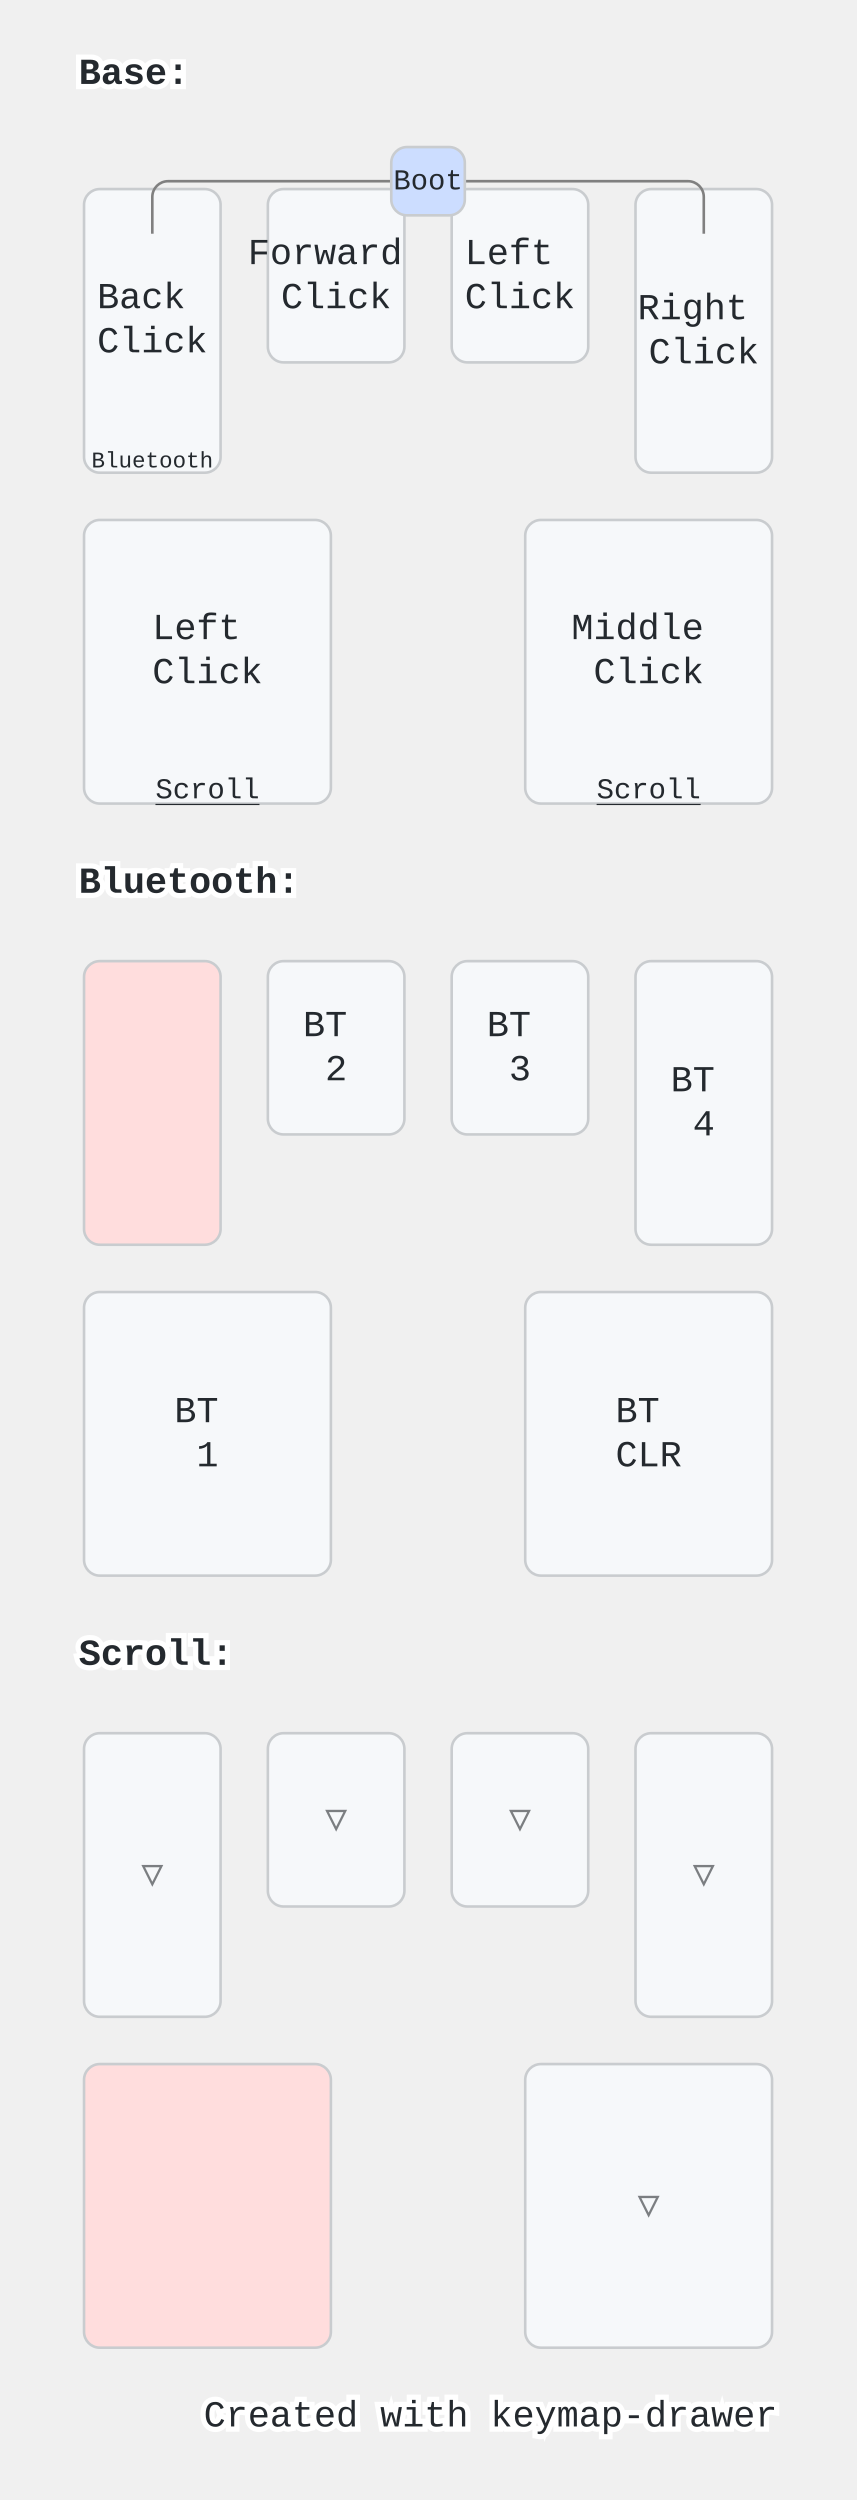
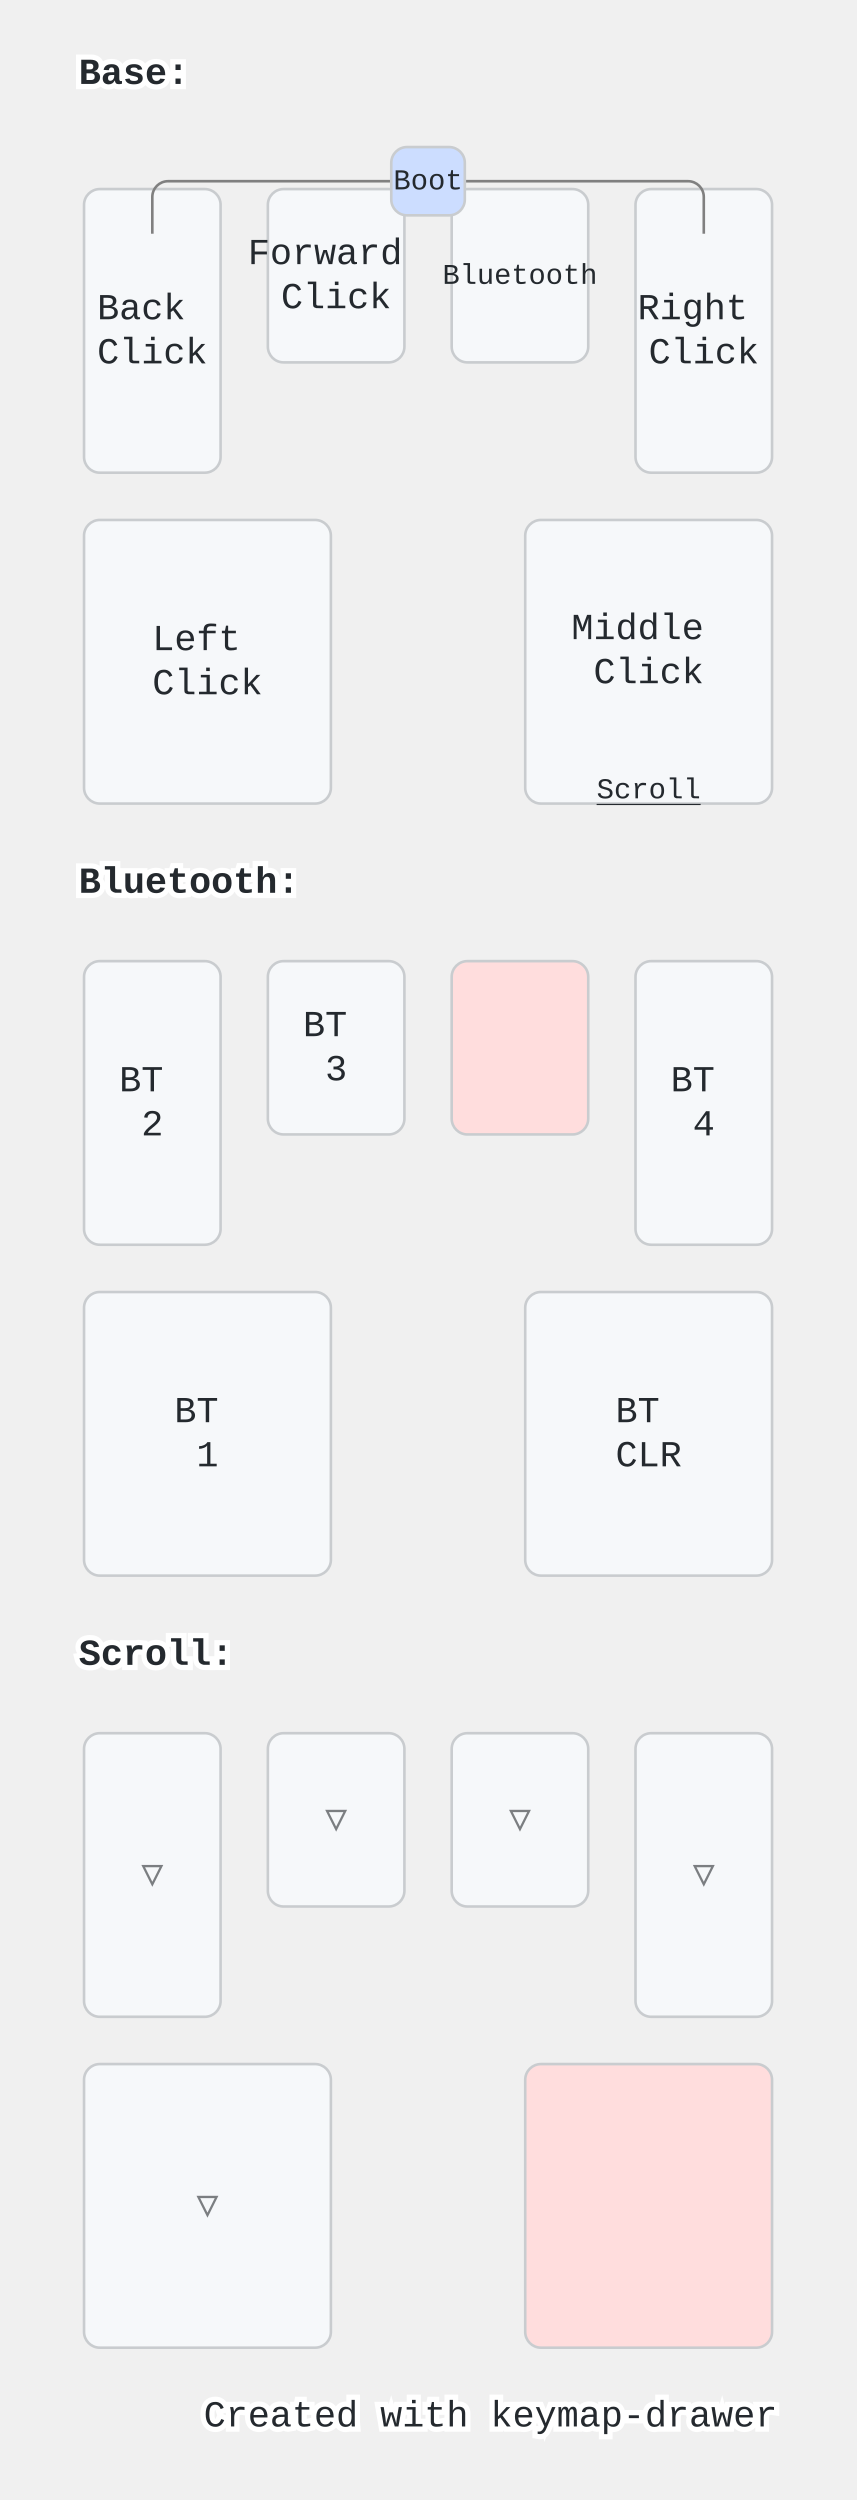
<svg xmlns="http://www.w3.org/2000/svg" width="326" height="952" viewBox="0 0 326 952" class="keymap">
  <style>/* inherit to force styles through use tags */
svg path {
    fill: inherit;
}

/* font and background color specifications */
svg.keymap {
    font-family: SFMono-Regular,Consolas,Liberation Mono,Menlo,monospace;
    font-size: 14px;
    font-kerning: normal;
    text-rendering: optimizeLegibility;
    fill: #24292e;
}

/* default key styling */
rect.key {
    fill: #f6f8fa;
}

rect.key, rect.combo {
    stroke: #c9cccf;
    stroke-width: 1;
}

/* default key side styling, only used is draw_key_sides is set */
rect.side {
    filter: brightness(90%);
}

/* color accent for combo boxes */
rect.combo, rect.combo-separate {
    fill: #cdf;
}

/* color accent for held keys */
rect.held, rect.combo.held {
    fill: #fdd;
}

/* color accent for ghost (optional) keys */
rect.ghost, rect.combo.ghost {
    stroke-dasharray: 4, 4;
    stroke-width: 2;
}

text {
    text-anchor: middle;
    dominant-baseline: middle;
}

/* styling for layer labels */
text.label {
    font-weight: bold;
    text-anchor: start;
    stroke: white;
    stroke-width: 4;
    paint-order: stroke;
}

/* styling for optional footer */
text.footer {
    text-anchor: end;
    dominant-baseline: auto;
    stroke: white;
    stroke-width: 4;
    paint-order: stroke;
}

/* styling for combo tap, and key non-tap label text */
- text.combo, text.hold, text.shifted, text.left, text.right {
+ text.combo, text.hold, text.shifted, text.left, text.right, text.tl, text.tr, text.bl, text.br {
    font-size: 11px;
}

- text.hold {
+ text.hold, text.bl, text.br {
    text-anchor: middle;
    dominant-baseline: auto;
}

- text.shifted {
+ text.shifted, text.tl, text.tr {
    text-anchor: middle;
    dominant-baseline: hanging;
}

- text.left {
+ text.left, text.tl, text.bl {
    text-anchor: start;
}

- text.right {
+ text.right, text.tr, text.br {
    text-anchor: end;
}

text.layer-activator {
    text-decoration: underline;
}

/* styling for hold/shifted label text in combo box */
text.combo.hold, text.combo.shifted, text.combo.left, text.combo.right {
    font-size: 8px;
}

/* lighter symbol for transparent keys */
text.trans {
    fill: #7b7e81;
}

/* styling for combo dendrons */
path.combo {
    stroke-width: 1;
    stroke: gray;
    fill: none;
}

/* Start Tabler Icons Cleanup */
/* cannot use height/width with glyphs */
.icon-tabler &gt; path {
    fill: inherit;
    stroke: inherit;
    stroke-width: 2;
}
/* hide tabler's default box */
.icon-tabler &gt; path[stroke="none"][fill="none"] {
    visibility: hidden;
}
/* End Tabler Icons Cleanup */

@media (prefers-color-scheme: dark) {
svg.keymap { fill: #d1d6db; }
rect.key { fill: #3f4750; }
rect.key, rect.combo { stroke: #60666c; }
rect.combo, rect.combo-separate { fill: #1f3d7a; }
rect.held, rect.combo.held { fill: #854747; }
text.label, text.footer { stroke: black; }
text.trans { fill: #7e8184; }
path.combo { stroke: #7f7f7f; }

}</style>
  <g transform="translate(30, 0)" class="layer-Base">
    <text x="0" y="28" class="label" id="Base">Base:</text>
    <g transform="translate(0, 70)">
      <g transform="translate(28, 56)" class="key keypos-0">
        <rect rx="6" ry="6" x="-26" y="-54" width="52" height="108" class="key" />
        <text x="0" y="0" class="key tap">
-           <tspan x="0" dy="-0.9em">Back</tspan>
-           <tspan x="0" dy="1.2em">Click</tspan>
-         </text>
+           <tspan x="0" dy="-0.6em">Back</tspan>
+           <tspan x="0" dy="1.2em">Click</tspan>
+         </text>
+       </g>
+       <g transform="translate(98, 35)" class="key keypos-1">
+         <rect rx="6" ry="6" x="-26" y="-33" width="52" height="66" class="key" />
+         <text x="0" y="0" class="key tap">
+           <tspan x="0" dy="-0.6em">Forward</tspan>
+           <tspan x="0" dy="1.2em">Click</tspan>
+         </text>
+       </g>
+       <g transform="translate(168, 35)" class="key keypos-2">
+         <rect rx="6" ry="6" x="-26" y="-33" width="52" height="66" class="key" />
        <a href="#Bluetooth">
-           <text x="0" y="52" class="key hold layer-activator">
+           <text x="0" y="0" class="key tap layer-activator">
            <tspan style="font-size: 78%">Bluetooth</tspan>
          </text>
        </a>
      </g>
-       <g transform="translate(98, 35)" class="key keypos-1">
-         <rect rx="6" ry="6" x="-26" y="-33" width="52" height="66" class="key" />
-         <text x="0" y="0" class="key tap">
-           <tspan x="0" dy="-0.6em">Forward</tspan>
-           <tspan x="0" dy="1.2em">Click</tspan>
-         </text>
-       </g>
-       <g transform="translate(168, 35)" class="key keypos-2">
-         <rect rx="6" ry="6" x="-26" y="-33" width="52" height="66" class="key" />
+       <g transform="translate(238, 56)" class="key keypos-3">
+         <rect rx="6" ry="6" x="-26" y="-54" width="52" height="108" class="key" />
+         <text x="0" y="0" class="key tap">
+           <tspan x="0" dy="-0.6em">Right</tspan>
+           <tspan x="0" dy="1.2em">Click</tspan>
+         </text>
+       </g>
+       <g transform="translate(49, 182)" class="key keypos-4">
+         <rect rx="6" ry="6" x="-47" y="-54" width="94" height="108" class="key" />
        <text x="0" y="0" class="key tap">
          <tspan x="0" dy="-0.6em">Left</tspan>
          <tspan x="0" dy="1.2em">Click</tspan>
        </text>
-       </g>
-       <g transform="translate(238, 56)" class="key keypos-3">
-         <rect rx="6" ry="6" x="-26" y="-54" width="52" height="108" class="key" />
-         <text x="0" y="0" class="key tap">
-           <tspan x="0" dy="-0.6em">Right</tspan>
-           <tspan x="0" dy="1.2em">Click</tspan>
-         </text>
-       </g>
-       <g transform="translate(49, 182)" class="key keypos-4">
-         <rect rx="6" ry="6" x="-47" y="-54" width="94" height="108" class="key" />
-         <text x="0" y="0" class="key tap">
-           <tspan x="0" dy="-0.9em">Left</tspan>
-           <tspan x="0" dy="1.2em">Click</tspan>
-         </text>
-         <a href="#Scroll">
-           <text x="0" y="52" class="key hold layer-activator">Scroll</text>
-         </a>
      </g>
      <g transform="translate(217, 182)" class="key keypos-5">
        <rect rx="6" ry="6" x="-47" y="-54" width="94" height="108" class="key" />
        <text x="0" y="0" class="key tap">
          <tspan x="0" dy="-0.9em">Middle</tspan>
          <tspan x="0" dy="1.2em">Click</tspan>
        </text>
        <a href="#Scroll">
          <text x="0" y="52" class="key hold layer-activator">Scroll</text>
        </a>
      </g>
      <g class="combo combopos-0">
        <path d="M133,-1 h-99 a6.0,6.0 0 0 0 -6.0,6.0 v14" class="combo" />
        <path d="M133,-1 h99 a6.0,6.0 0 0 1 6.0,6.0 v14" class="combo" />
        <rect rx="6" ry="6" x="119" y="-14" width="28" height="26" class="combo" />
        <text x="133" y="-1" class="combo tap">Boot</text>
      </g>
    </g>
  </g>
  <g transform="translate(30, 308)" class="layer-Bluetooth">
    <text x="0" y="28" class="label" id="Bluetooth">Bluetooth:</text>
    <g transform="translate(0, 56)">
-       <g transform="translate(28, 56)" class="key held keypos-0">
-         <rect rx="6" ry="6" x="-26" y="-54" width="52" height="108" class="key held" />
+       <g transform="translate(28, 56)" class="key keypos-0">
+         <rect rx="6" ry="6" x="-26" y="-54" width="52" height="108" class="key" />
+         <text x="0" y="0" class="key tap">
+           <tspan x="0" dy="-0.6em">BT</tspan>
+           <tspan x="0" dy="1.2em">2</tspan>
+         </text>
      </g>
      <g transform="translate(98, 35)" class="key keypos-1">
        <rect rx="6" ry="6" x="-26" y="-33" width="52" height="66" class="key" />
        <text x="0" y="0" class="key tap">
          <tspan x="0" dy="-0.6em">BT</tspan>
-           <tspan x="0" dy="1.2em">2</tspan>
-         </text>
-       </g>
-       <g transform="translate(168, 35)" class="key keypos-2">
-         <rect rx="6" ry="6" x="-26" y="-33" width="52" height="66" class="key" />
-         <text x="0" y="0" class="key tap">
-           <tspan x="0" dy="-0.6em">BT</tspan>
          <tspan x="0" dy="1.2em">3</tspan>
        </text>
+       </g>
+       <g transform="translate(168, 35)" class="key held keypos-2">
+         <rect rx="6" ry="6" x="-26" y="-33" width="52" height="66" class="key held" />
      </g>
      <g transform="translate(238, 56)" class="key keypos-3">
        <rect rx="6" ry="6" x="-26" y="-54" width="52" height="108" class="key" />
        <text x="0" y="0" class="key tap">
          <tspan x="0" dy="-0.6em">BT</tspan>
          <tspan x="0" dy="1.2em">4</tspan>
        </text>
      </g>
      <g transform="translate(49, 182)" class="key keypos-4">
        <rect rx="6" ry="6" x="-47" y="-54" width="94" height="108" class="key" />
        <text x="0" y="0" class="key tap">
          <tspan x="0" dy="-0.6em">BT</tspan>
          <tspan x="0" dy="1.2em">1</tspan>
        </text>
      </g>
      <g transform="translate(217, 182)" class="key keypos-5">
        <rect rx="6" ry="6" x="-47" y="-54" width="94" height="108" class="key" />
        <text x="0" y="0" class="key tap">
          <tspan x="0" dy="-0.6em">BT</tspan>
          <tspan x="0" dy="1.2em">CLR</tspan>
        </text>
      </g>
    </g>
  </g>
  <g transform="translate(30, 602)" class="layer-Scroll">
    <text x="0" y="28" class="label" id="Scroll">Scroll:</text>
    <g transform="translate(0, 56)">
      <g transform="translate(28, 56)" class="key trans keypos-0">
        <rect rx="6" ry="6" x="-26" y="-54" width="52" height="108" class="key trans" />
        <text x="0" y="0" class="key trans tap">▽</text>
      </g>
      <g transform="translate(98, 35)" class="key trans keypos-1">
        <rect rx="6" ry="6" x="-26" y="-33" width="52" height="66" class="key trans" />
        <text x="0" y="0" class="key trans tap">▽</text>
      </g>
      <g transform="translate(168, 35)" class="key trans keypos-2">
        <rect rx="6" ry="6" x="-26" y="-33" width="52" height="66" class="key trans" />
        <text x="0" y="0" class="key trans tap">▽</text>
      </g>
      <g transform="translate(238, 56)" class="key trans keypos-3">
        <rect rx="6" ry="6" x="-26" y="-54" width="52" height="108" class="key trans" />
        <text x="0" y="0" class="key trans tap">▽</text>
      </g>
-       <g transform="translate(49, 182)" class="key held keypos-4">
+       <g transform="translate(49, 182)" class="key trans keypos-4">
+         <rect rx="6" ry="6" x="-47" y="-54" width="94" height="108" class="key trans" />
+         <text x="0" y="0" class="key trans tap">▽</text>
+       </g>
+       <g transform="translate(217, 182)" class="key held keypos-5">
        <rect rx="6" ry="6" x="-47" y="-54" width="94" height="108" class="key held" />
-       </g>
-       <g transform="translate(217, 182)" class="key trans keypos-5">
-         <rect rx="6" ry="6" x="-47" y="-54" width="94" height="108" class="key trans" />
-         <text x="0" y="0" class="key trans tap">▽</text>
      </g>
    </g>
  </g>
  <text x="296.0" y="924.0" class="footer">Created with <a href="https://github.com/caksoylar/keymap-drawer">keymap-drawer</a>
  </text>
</svg>
